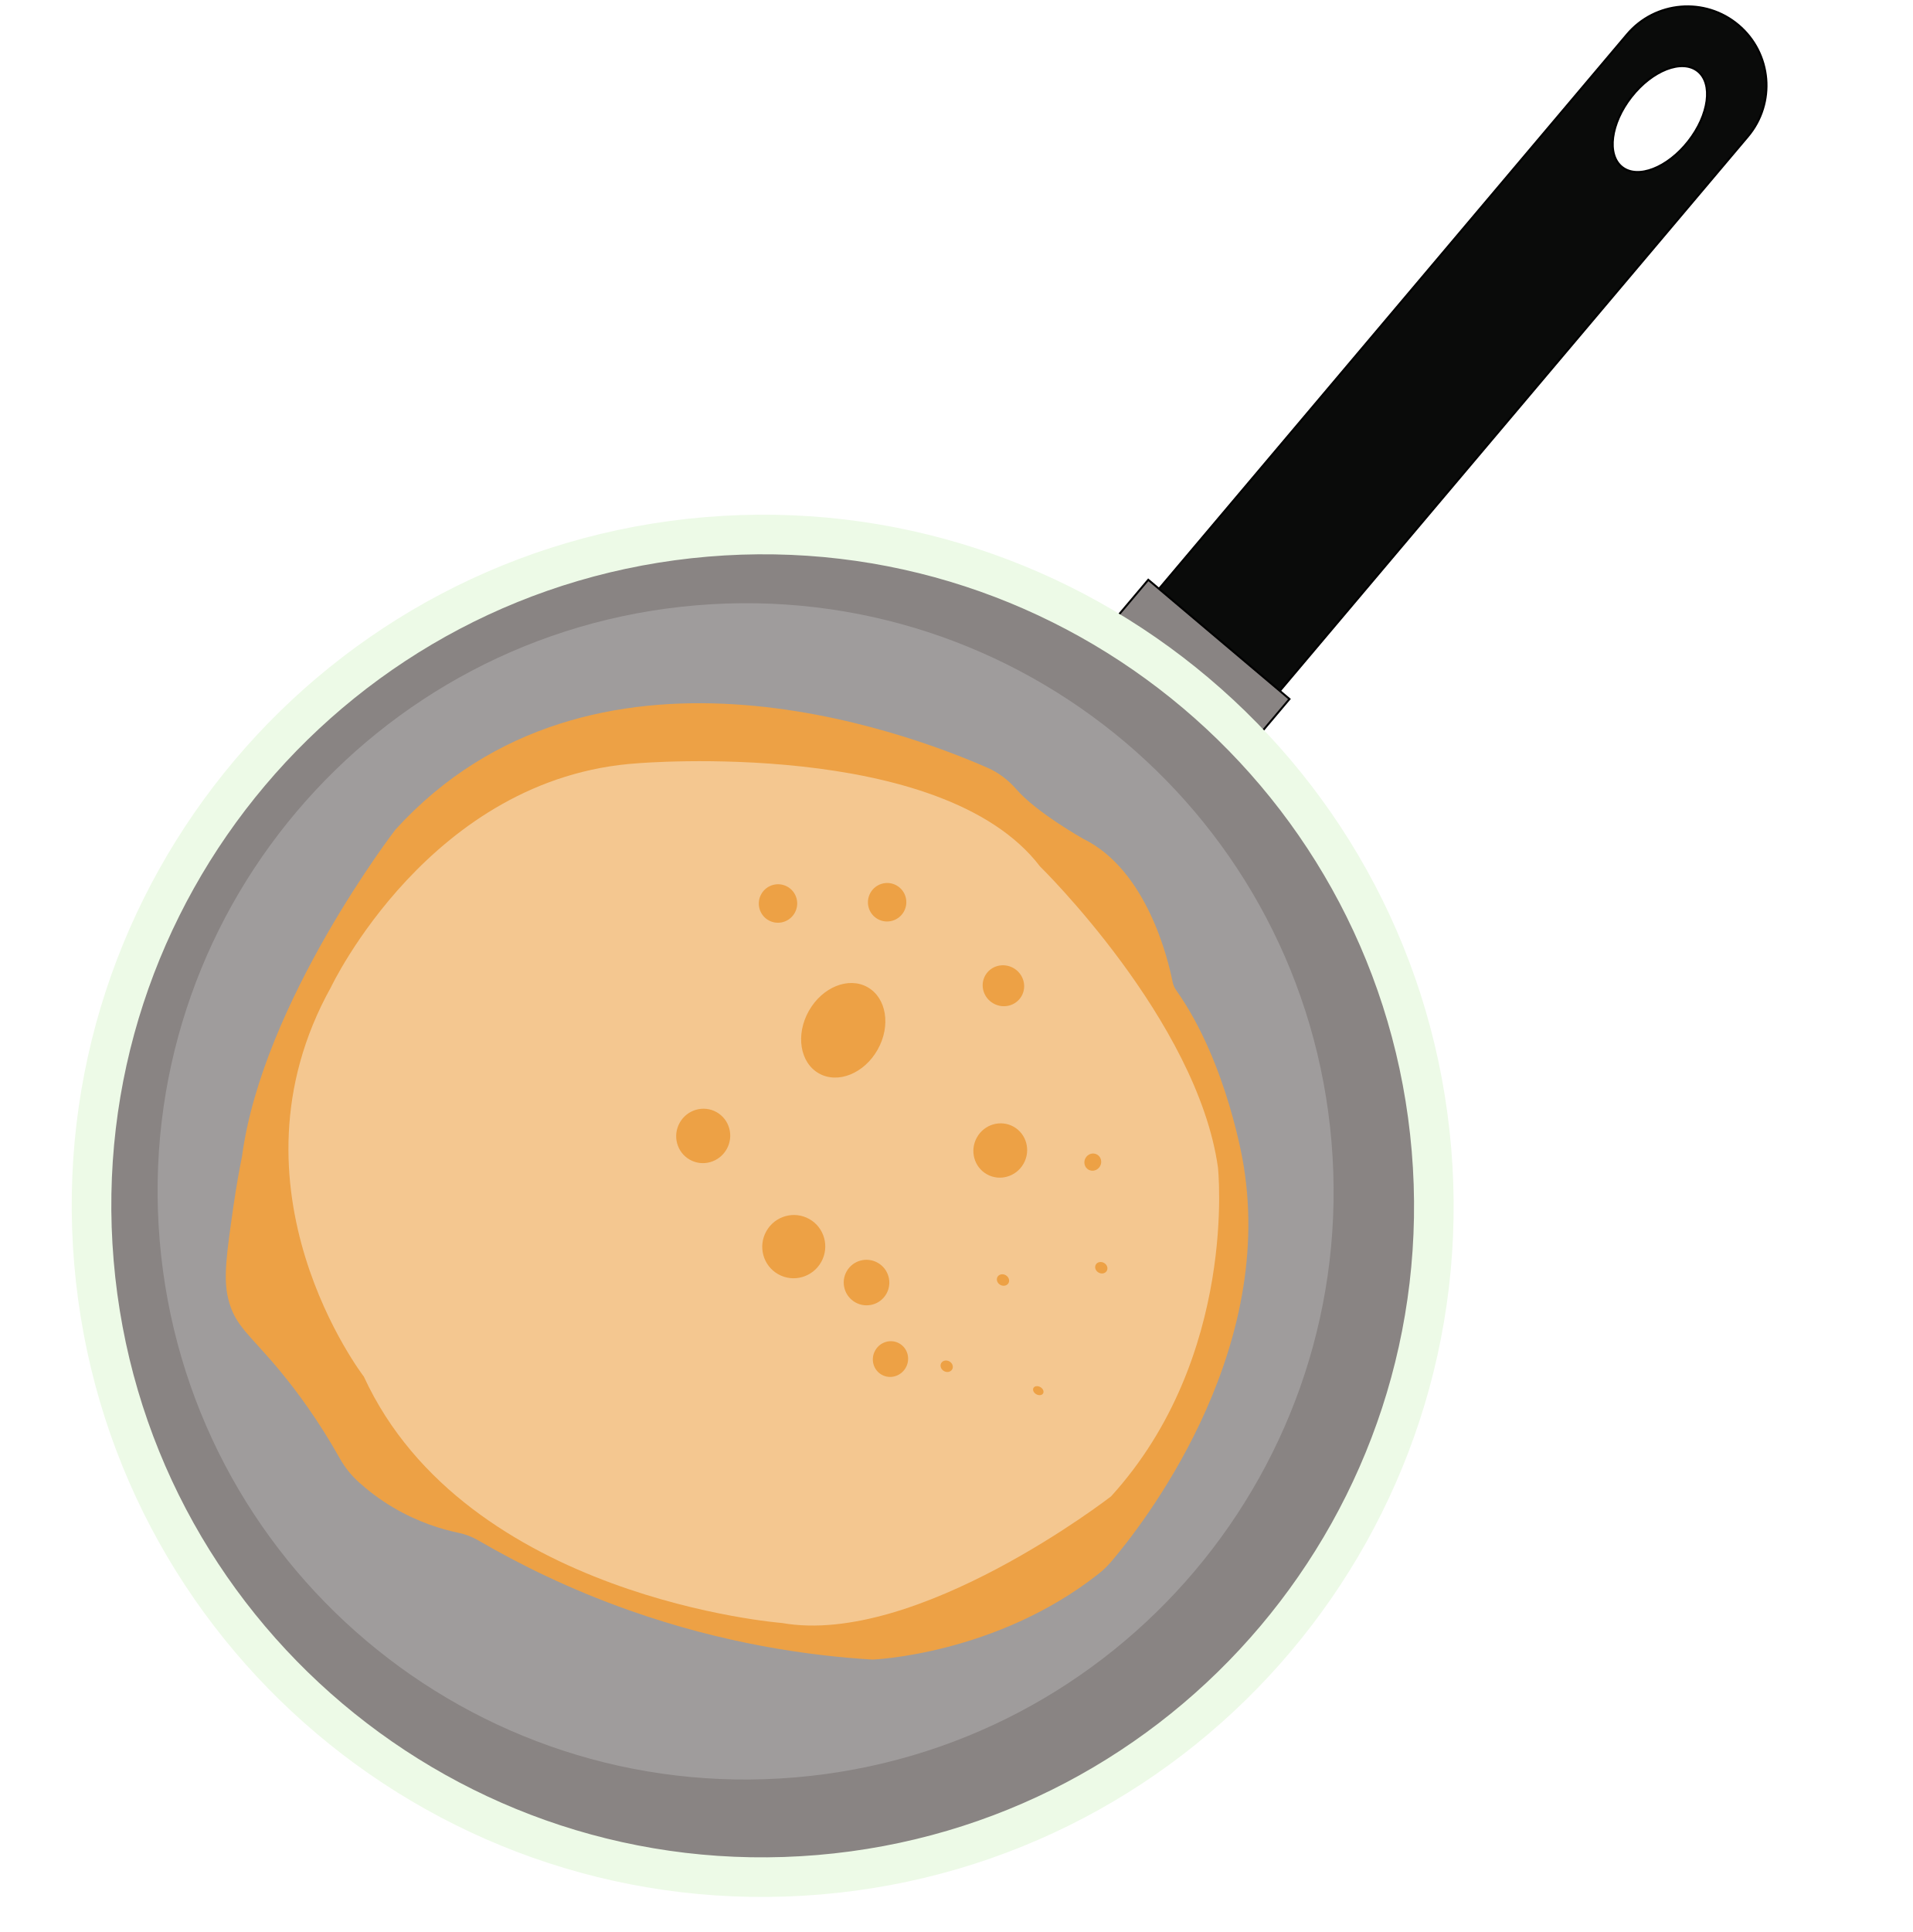
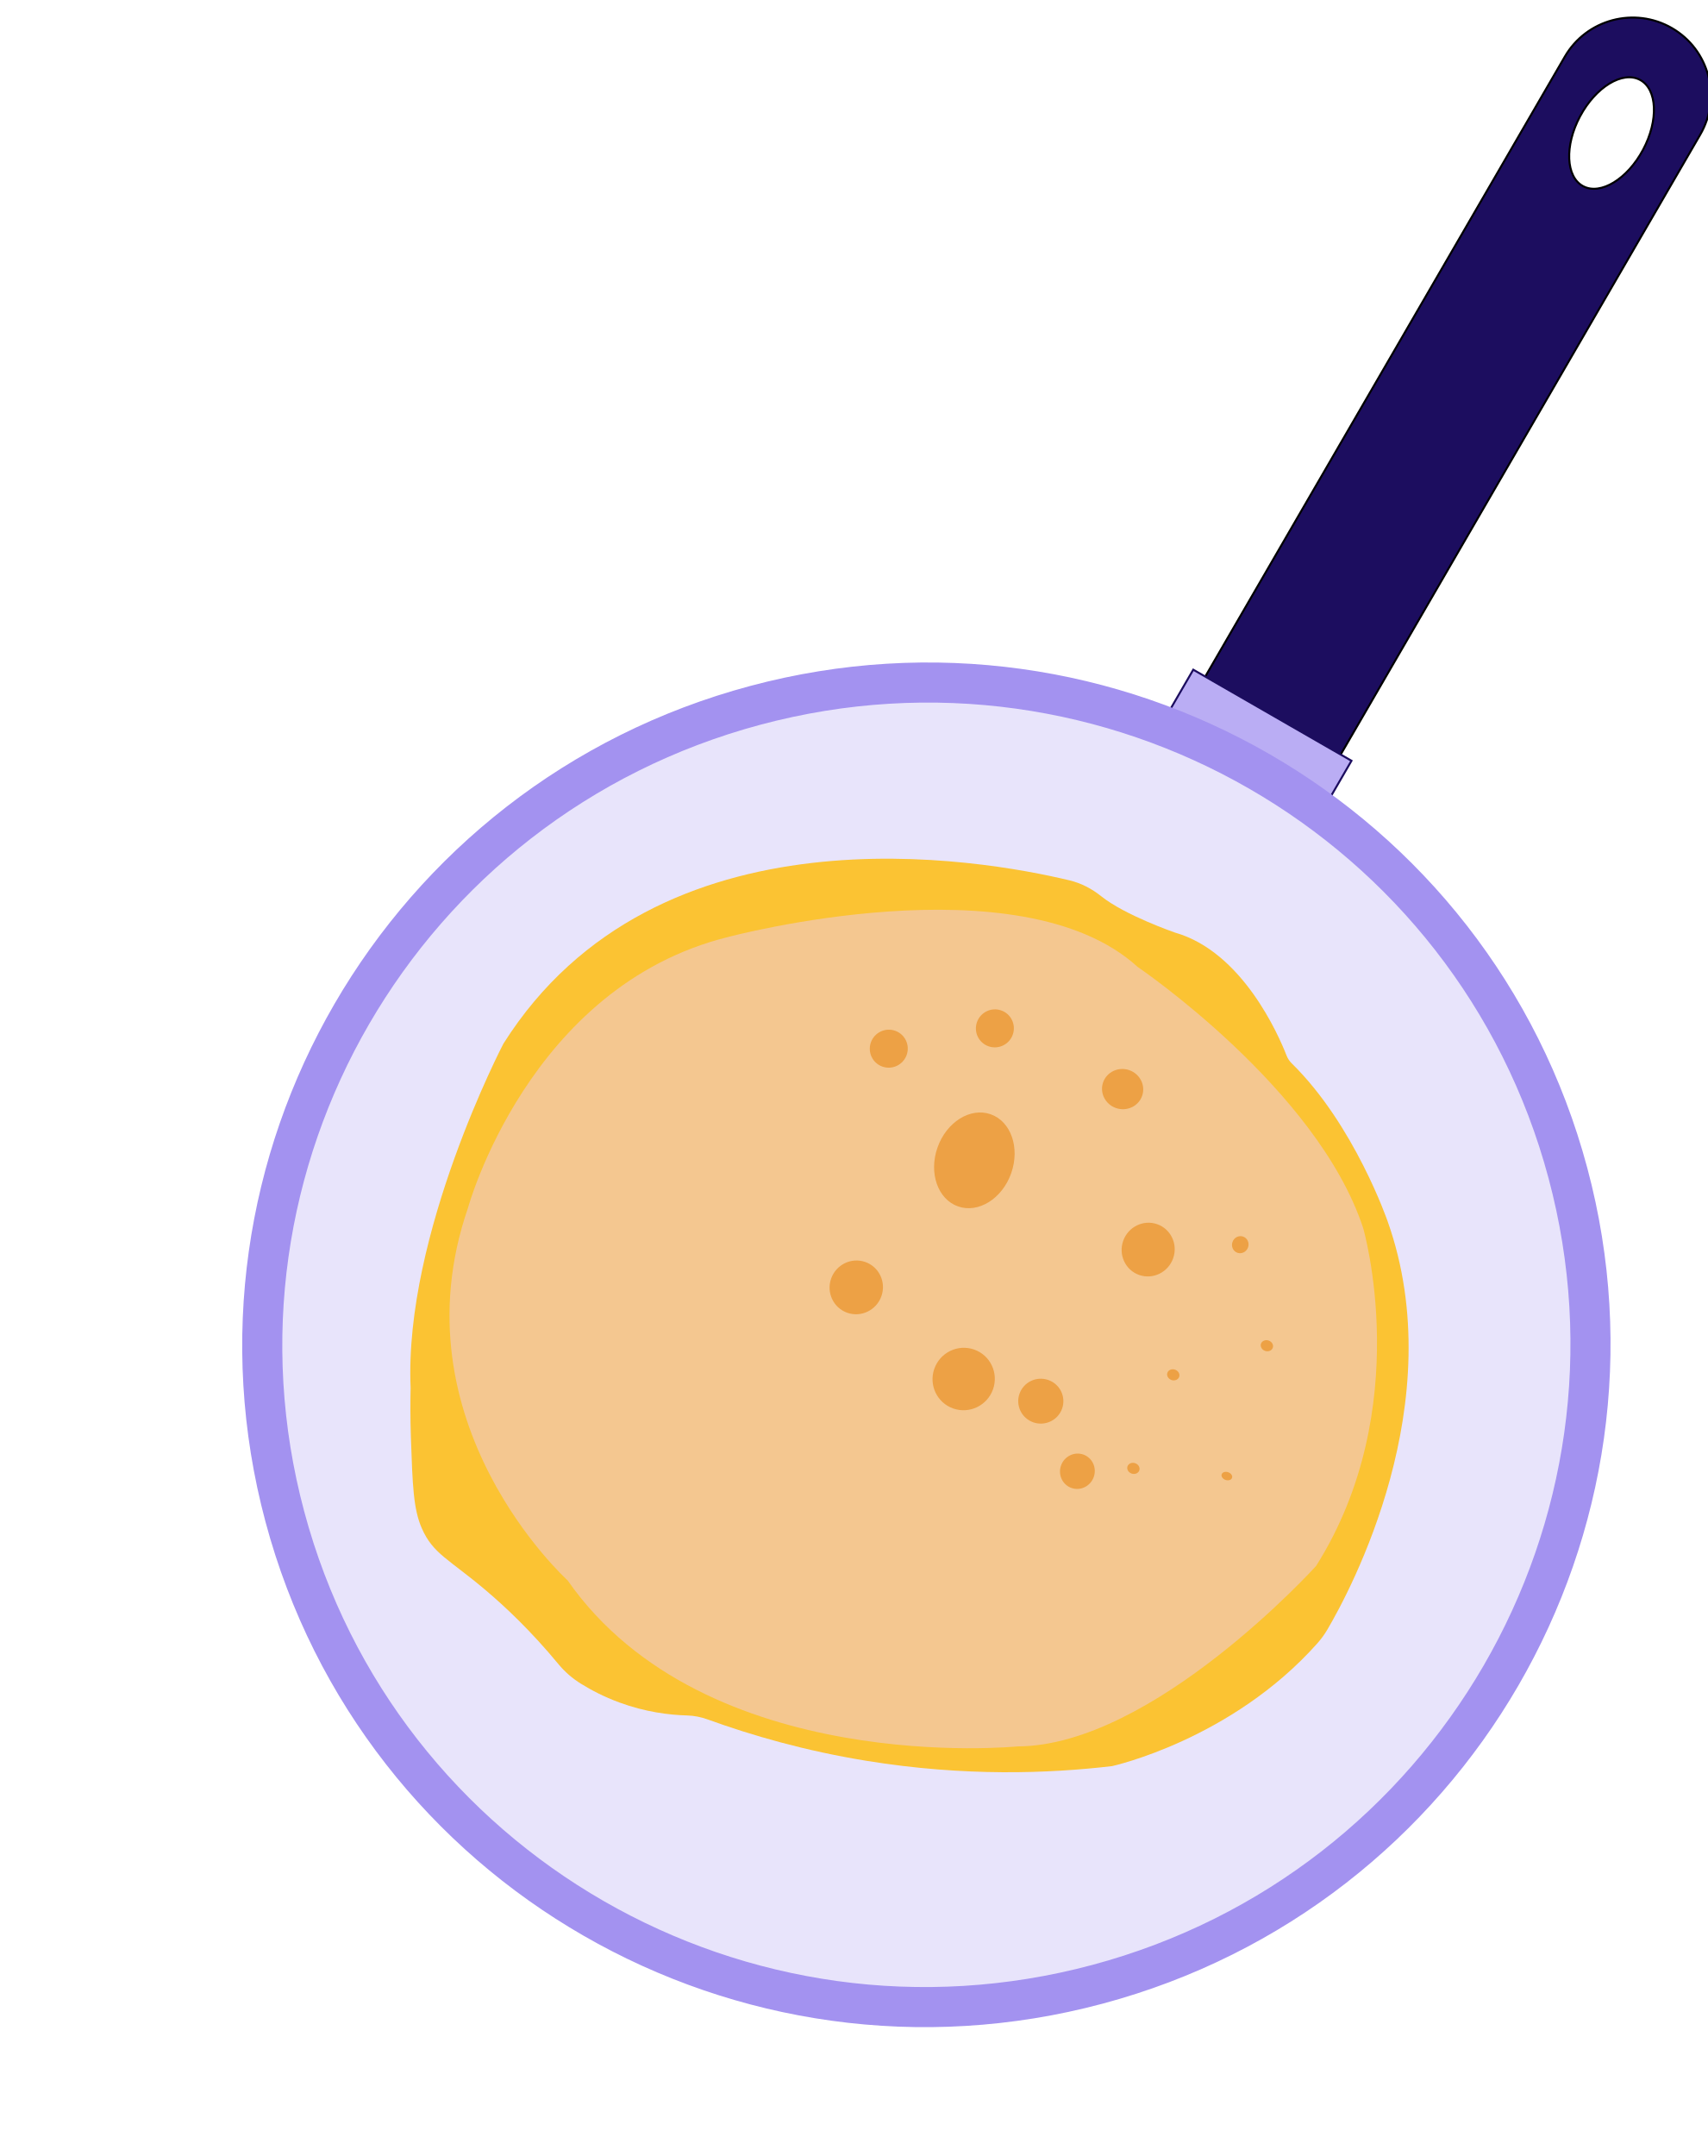
- <svg xmlns="http://www.w3.org/2000/svg" width="404" height="408" viewBox="0 0 404 408" fill="none">
-   <path d="M269.742 146.616L270.344 145.902L369.199 28.83C375.152 21.781 374.262 11.239 367.213 5.287C360.164 -0.666 349.622 0.224 343.67 7.273L244.815 124.344L244.212 125.058L269.742 146.616ZM344.625 20.441C349.021 14.845 355.267 12.413 358.574 15.009C361.886 17.608 361.004 24.255 356.608 29.855C352.216 35.45 345.967 37.883 342.659 35.287C339.347 32.688 340.23 26.041 344.625 20.441Z" fill="#0A0B0A" stroke="black" stroke-width="0.418" stroke-miterlimit="10" />
-   <path d="M233.525 133.13L263.348 158.312L272.375 147.622L242.552 122.439L233.525 133.13Z" fill="#898483" stroke="black" stroke-width="0.418" stroke-miterlimit="10" />
-   <path d="M149.186 113.383C71.169 119.965 13.26 188.546 19.841 266.563C26.423 344.58 95.003 402.49 173.02 395.909C251.036 389.327 308.946 320.747 302.364 242.729C295.783 164.712 227.202 106.802 149.186 113.383Z" fill="#898483" stroke="#EDFAE7" stroke-width="8.364" stroke-miterlimit="10" />
-   <path d="M147.054 127.832C78.704 133.598 27.969 193.682 33.735 262.034C39.501 330.385 99.585 381.121 167.935 375.355C236.286 369.589 287.021 309.504 281.255 241.153C275.489 172.802 215.405 122.066 147.054 127.832Z" fill="#9F9C9C" />
-   <path d="M232.075 332.341C233.012 331.599 233.878 330.775 234.653 329.866C240.903 322.565 269.375 286.674 262.681 246.077C262.681 246.077 259.353 224.527 248.475 209.161C248.08 208.603 247.8 207.976 247.673 207.307C246.776 202.754 242.304 183.763 228.86 177.167C228.86 177.167 218.992 171.633 214.73 166.73C213.043 164.791 211.003 163.196 208.65 162.165C191.042 154.417 124.947 129.764 83.561 175.156C83.561 175.156 55.498 211.516 51.12 244.2C50.603 246.774 49.921 250.428 49.291 254.846C47.861 264.863 47.142 269.871 48.199 274.243C49.605 280.067 52.702 281.703 59.317 289.723C62.674 293.8 67.204 299.843 71.812 308.045C72.859 309.908 74.208 311.578 75.793 313.009C77.756 314.778 80.19 316.667 83.139 318.403C88.31 321.446 93.221 322.946 96.92 323.716C98.385 324.021 99.784 324.579 101.077 325.33C109.736 330.366 120.365 335.634 132.914 340.069C152.855 347.12 170.783 349.653 184.311 350.472C184.307 350.472 210.368 349.482 232.075 332.341Z" fill="#EDA145" />
-   <path d="M234.685 316.006C234.685 316.006 193.72 347.781 165.178 342.744C165.178 342.744 98.434 337.572 76.855 290.711C76.855 290.711 46.227 251.008 69.916 208.461C69.916 208.461 90.93 164.042 134.753 161.184C134.753 161.184 198.925 155.771 219.686 182.977C219.686 182.977 252.874 215.429 257.269 246.534C257.269 246.534 261.569 286.459 234.685 316.006Z" fill="#F4C790" />
-   <path d="M170.857 213.475C168.016 218.502 168.964 224.414 172.973 226.68C176.983 228.945 182.536 226.707 185.376 221.68C188.217 216.653 187.269 210.741 183.26 208.475C179.25 206.21 173.697 208.448 170.857 213.475Z" fill="#EDA145" />
-   <path d="M161.88 259.995C160.062 263.212 161.179 267.284 164.374 269.089C167.569 270.895 171.633 269.75 173.451 266.533C175.268 263.316 174.152 259.244 170.957 257.439C167.762 255.633 163.698 256.778 161.88 259.995Z" fill="#EDA145" />
-   <path d="M143.583 237.085C142.017 239.856 142.966 243.356 145.703 244.902C148.44 246.449 151.928 245.456 153.493 242.685C155.059 239.914 154.11 236.415 151.373 234.868C148.636 233.322 145.149 234.314 143.583 237.085Z" fill="#EDA145" />
-   <path d="M206.363 240.181C204.798 242.952 205.732 246.444 208.451 247.98C211.169 249.516 214.642 248.515 216.208 245.744C217.774 242.973 216.839 239.482 214.121 237.946C211.402 236.409 207.929 237.41 206.363 240.181Z" fill="#EDA145" />
-   <path d="M178.838 268.479C177.533 270.789 178.354 273.724 180.672 275.034C182.991 276.344 185.928 275.533 187.234 273.223C188.539 270.913 187.718 267.978 185.4 266.668C183.081 265.358 180.144 266.169 178.838 268.479Z" fill="#EDA145" />
-   <path d="M160.81 188.808C159.704 190.764 160.387 193.243 162.336 194.344C164.284 195.445 166.76 194.751 167.865 192.795C168.971 190.838 168.288 188.36 166.339 187.259C164.391 186.158 161.915 186.851 160.81 188.808Z" fill="#EDA145" />
-   <path d="M183.86 188.542C182.755 190.498 183.438 192.977 185.387 194.078C187.335 195.179 189.811 194.485 190.916 192.529C192.022 190.572 191.338 188.094 189.39 186.993C187.442 185.892 184.966 186.585 183.86 188.542Z" fill="#EDA145" />
-   <path d="M208.111 206C206.944 208.065 207.718 210.711 209.84 211.91C211.961 213.108 214.627 212.406 215.793 210.341C216.96 208.276 216.187 205.63 214.065 204.431C211.944 203.233 209.278 203.935 208.111 206Z" fill="#EDA145" />
-   <path d="M184.87 285.185C183.84 287.008 184.448 289.303 186.23 290.31C188.011 291.316 190.291 290.654 191.322 288.83C192.352 287.006 191.743 284.712 189.962 283.705C188.18 282.699 185.901 283.361 184.87 285.185Z" fill="#EDA145" />
-   <path d="M210.699 269.657C210.381 270.22 210.643 270.97 211.284 271.333C211.926 271.695 212.703 271.533 213.022 270.97C213.34 270.407 213.078 269.656 212.436 269.294C211.795 268.931 211.017 269.094 210.699 269.657Z" fill="#EDA145" />
-   <path d="M231.464 267.066C231.146 267.629 231.408 268.379 232.05 268.741C232.691 269.104 233.469 268.941 233.787 268.378C234.105 267.815 233.843 267.065 233.202 266.702C232.56 266.34 231.783 266.503 231.464 267.066Z" fill="#EDA145" />
-   <path d="M229.297 244.549C228.798 245.432 229.08 246.536 229.927 247.014C230.773 247.492 231.864 247.164 232.362 246.282C232.861 245.399 232.579 244.296 231.733 243.817C230.886 243.339 229.796 243.667 229.297 244.549Z" fill="#EDA145" />
-   <path d="M198.808 287.867C198.49 288.43 198.752 289.18 199.394 289.543C200.035 289.905 200.813 289.742 201.131 289.179C201.449 288.616 201.187 287.866 200.546 287.504C199.904 287.141 199.126 287.304 198.808 287.867Z" fill="#EDA145" />
-   <path d="M218.299 293.105C218.063 293.523 218.327 294.12 218.89 294.438C219.453 294.756 220.101 294.675 220.338 294.257C220.574 293.839 220.309 293.242 219.746 292.923C219.183 292.605 218.535 292.686 218.299 293.105Z" fill="#EDA145" />
+ <svg xmlns="http://www.w3.org/2000/svg" width="956" height="1207" viewBox="0 0 956 1207" fill="none">
+   <path d="M749.514 424.534L750.742 422.417L952.1 75.34C964.224 54.443 957.076 27.724 936.136 15.673C915.196 3.622 888.385 10.796 876.261 31.693L674.902 378.77L673.674 380.887L749.514 424.534ZM884.789 65.138C893.564 48.701 908.569 39.548 918.305 44.695C928.053 49.85 928.833 67.364 920.06 83.811C911.296 100.245 896.28 109.401 886.545 104.253C876.796 99.099 876.017 81.585 884.789 65.138Z" fill="#1C0D5F" stroke="black" stroke-width="1.122" stroke-miterlimit="10" />
+   <path d="M649.805 406.608L738.397 457.594L756.785 425.9L668.193 374.913L649.805 406.608Z" fill="#BAADF4" stroke="#1C0D5F" stroke-width="1.122" stroke-miterlimit="10" />
+   <path d="M422.953 394.872C224.545 447.958 106.588 651.277 159.49 848.997C212.392 1046.72 416.119 1163.96 614.528 1110.88C812.936 1057.79 930.892 854.474 877.99 656.755C825.089 459.035 621.361 341.786 422.953 394.872Z" fill="#E8E4FB" stroke="#A392F0" stroke-width="22.444" stroke-miterlimit="10" />
+   <path d="M424.08 433.047C250.253 479.556 146.911 657.685 193.259 830.908C239.606 1004.13 418.093 1106.85 591.92 1060.35C765.747 1013.84 869.089 835.707 822.741 662.484C776.394 489.26 597.907 386.538 424.08 433.047Z" fill="#E8E4FB" />
+   <path d="M737.72 919.938C739.795 917.594 741.653 915.072 743.236 912.373C756.013 890.69 813.008 785.134 777.04 683.765C777.04 683.765 758.526 629.849 723.369 595.348C722.091 594.094 721.081 592.61 720.443 590.947C716.033 579.645 695.745 532.847 657.995 522.103C657.995 522.103 629.971 512.433 616.71 501.791C611.462 497.582 605.461 494.423 598.91 492.86C549.881 481.082 367.876 448.266 281.911 584.251C281.911 584.251 226.187 690.825 229.929 776.962C229.778 783.826 229.698 793.546 230.104 805.206C231.023 831.645 231.472 844.867 236.214 855.628C242.525 869.963 251.273 872.738 272.044 890.312C282.589 899.248 297.067 912.7 312.738 931.672C316.299 935.982 320.552 939.653 325.304 942.603C331.185 946.246 338.338 949.979 346.754 953.08C361.506 958.515 374.875 960.098 384.782 960.367C388.705 960.472 392.572 961.259 396.256 962.593C420.931 971.54 450.801 980.172 485.243 985.77C539.977 994.676 587.432 992.888 622.737 988.726C622.727 988.729 689.562 974.106 737.72 919.938Z" fill="#FBC333" />
+   <path d="M736.969 876.683C736.969 876.683 645.824 977.434 569.809 977.697C569.809 977.697 395.098 995.314 317.812 884.72C317.812 884.72 220.459 796.742 262.041 676.275C262.041 676.275 295.852 552.23 407.689 524.57C407.689 524.57 570.888 480.904 637.013 541.296C637.013 541.296 737.642 609.431 763.306 687.439C763.306 687.439 792.784 788.191 736.969 876.683Z" fill="#F4C790" />
+   <path d="M524.978 642.405C519.958 656.658 525.126 671.432 536.521 675.404C547.916 679.377 561.224 671.043 566.244 656.79C571.264 642.538 566.096 627.764 554.701 623.791C543.306 619.819 529.998 628.152 524.978 642.405Z" fill="#EDA145" />
+   <path d="M523.186 766.285C519.973 775.407 524.73 785.368 533.81 788.533C542.891 791.699 552.857 786.871 556.07 777.749C559.283 768.627 554.526 758.667 545.446 755.501C536.365 752.335 526.399 757.164 523.186 766.285Z" fill="#EDA145" />
+   <path d="M465.403 715.807C462.636 723.663 466.698 732.23 474.476 734.941C482.254 737.652 490.802 733.482 493.569 725.626C496.336 717.77 492.274 709.203 484.497 706.492C476.719 703.781 468.171 707.951 465.403 715.807Z" fill="#EDA145" />
+   <path d="M628.949 694.678C626.182 702.534 630.202 711.086 637.928 713.779C645.655 716.473 654.161 712.288 656.928 704.432C659.696 696.576 655.676 688.024 647.949 685.33C640.223 682.637 631.716 686.822 628.949 694.678Z" fill="#EDA145" />
+   <path d="M570.887 780.259C568.579 786.809 572.05 793.982 578.64 796.279C585.229 798.576 592.441 795.127 594.748 788.577C597.055 782.027 593.584 774.854 586.995 772.557C580.406 770.26 573.194 773.708 570.887 780.259Z" fill="#EDA145" />
+   <path d="M487.661 583.589C485.707 589.136 488.612 595.198 494.15 597.129C499.687 599.059 505.76 596.127 507.714 590.58C509.668 585.033 506.763 578.971 501.225 577.041C495.688 575.11 489.615 578.042 487.661 583.589Z" fill="#EDA145" />
+   <path d="M547.076 572.217C545.122 577.764 548.027 583.826 553.565 585.756C559.103 587.686 565.176 584.755 567.13 579.207C569.084 573.66 566.178 567.599 560.641 565.668C555.103 563.738 549.03 566.67 547.076 572.217Z" fill="#EDA145" />
+   <path d="M617.717 605.91C615.655 611.765 618.871 618.215 624.9 620.317C630.929 622.419 637.488 619.376 639.55 613.521C641.613 607.666 638.397 601.216 632.368 599.114C626.339 597.013 619.78 600.055 617.717 605.91Z" fill="#EDA145" />
+   <path d="M594.138 820.456C592.317 825.627 594.945 831.25 600.008 833.015C605.071 834.78 610.652 832.019 612.474 826.848C614.295 821.678 611.667 816.055 606.604 814.29C601.54 812.525 595.959 815.286 594.138 820.456Z" fill="#EDA145" />
+   <path d="M653.696 768.526C653.134 770.123 654.156 771.932 655.979 772.567C657.802 773.203 659.736 772.424 660.298 770.828C660.86 769.232 659.838 767.422 658.015 766.787C656.192 766.151 654.258 766.93 653.696 768.526Z" fill="#EDA145" />
+   <path d="M706.116 752.236C705.554 753.833 706.576 755.642 708.399 756.277C710.222 756.913 712.155 756.134 712.718 754.538C713.28 752.941 712.258 751.132 710.435 750.497C708.612 749.861 706.678 750.64 706.116 752.236Z" fill="#EDA145" />
+   <path d="M690.156 695.297C689.274 697.8 690.51 700.509 692.916 701.347C695.322 702.186 697.987 700.837 698.869 698.334C699.75 695.832 698.514 693.123 696.109 692.284C693.703 691.445 691.038 692.794 690.156 695.297Z" fill="#EDA145" />
+   <path d="M631.371 820.899C630.809 822.495 631.831 824.305 633.654 824.94C635.477 825.576 637.41 824.797 637.973 823.2C638.535 821.604 637.513 819.795 635.69 819.159C633.867 818.524 631.933 819.303 631.371 820.899Z" fill="#EDA145" />
+   <path d="M684.108 825.346C683.691 826.532 684.649 827.946 686.249 828.503C687.849 829.061 689.485 828.552 689.903 827.366C690.321 826.181 689.362 824.767 687.762 824.209C686.162 823.651 684.526 824.161 684.108 825.346Z" fill="#EDA145" />
</svg>
